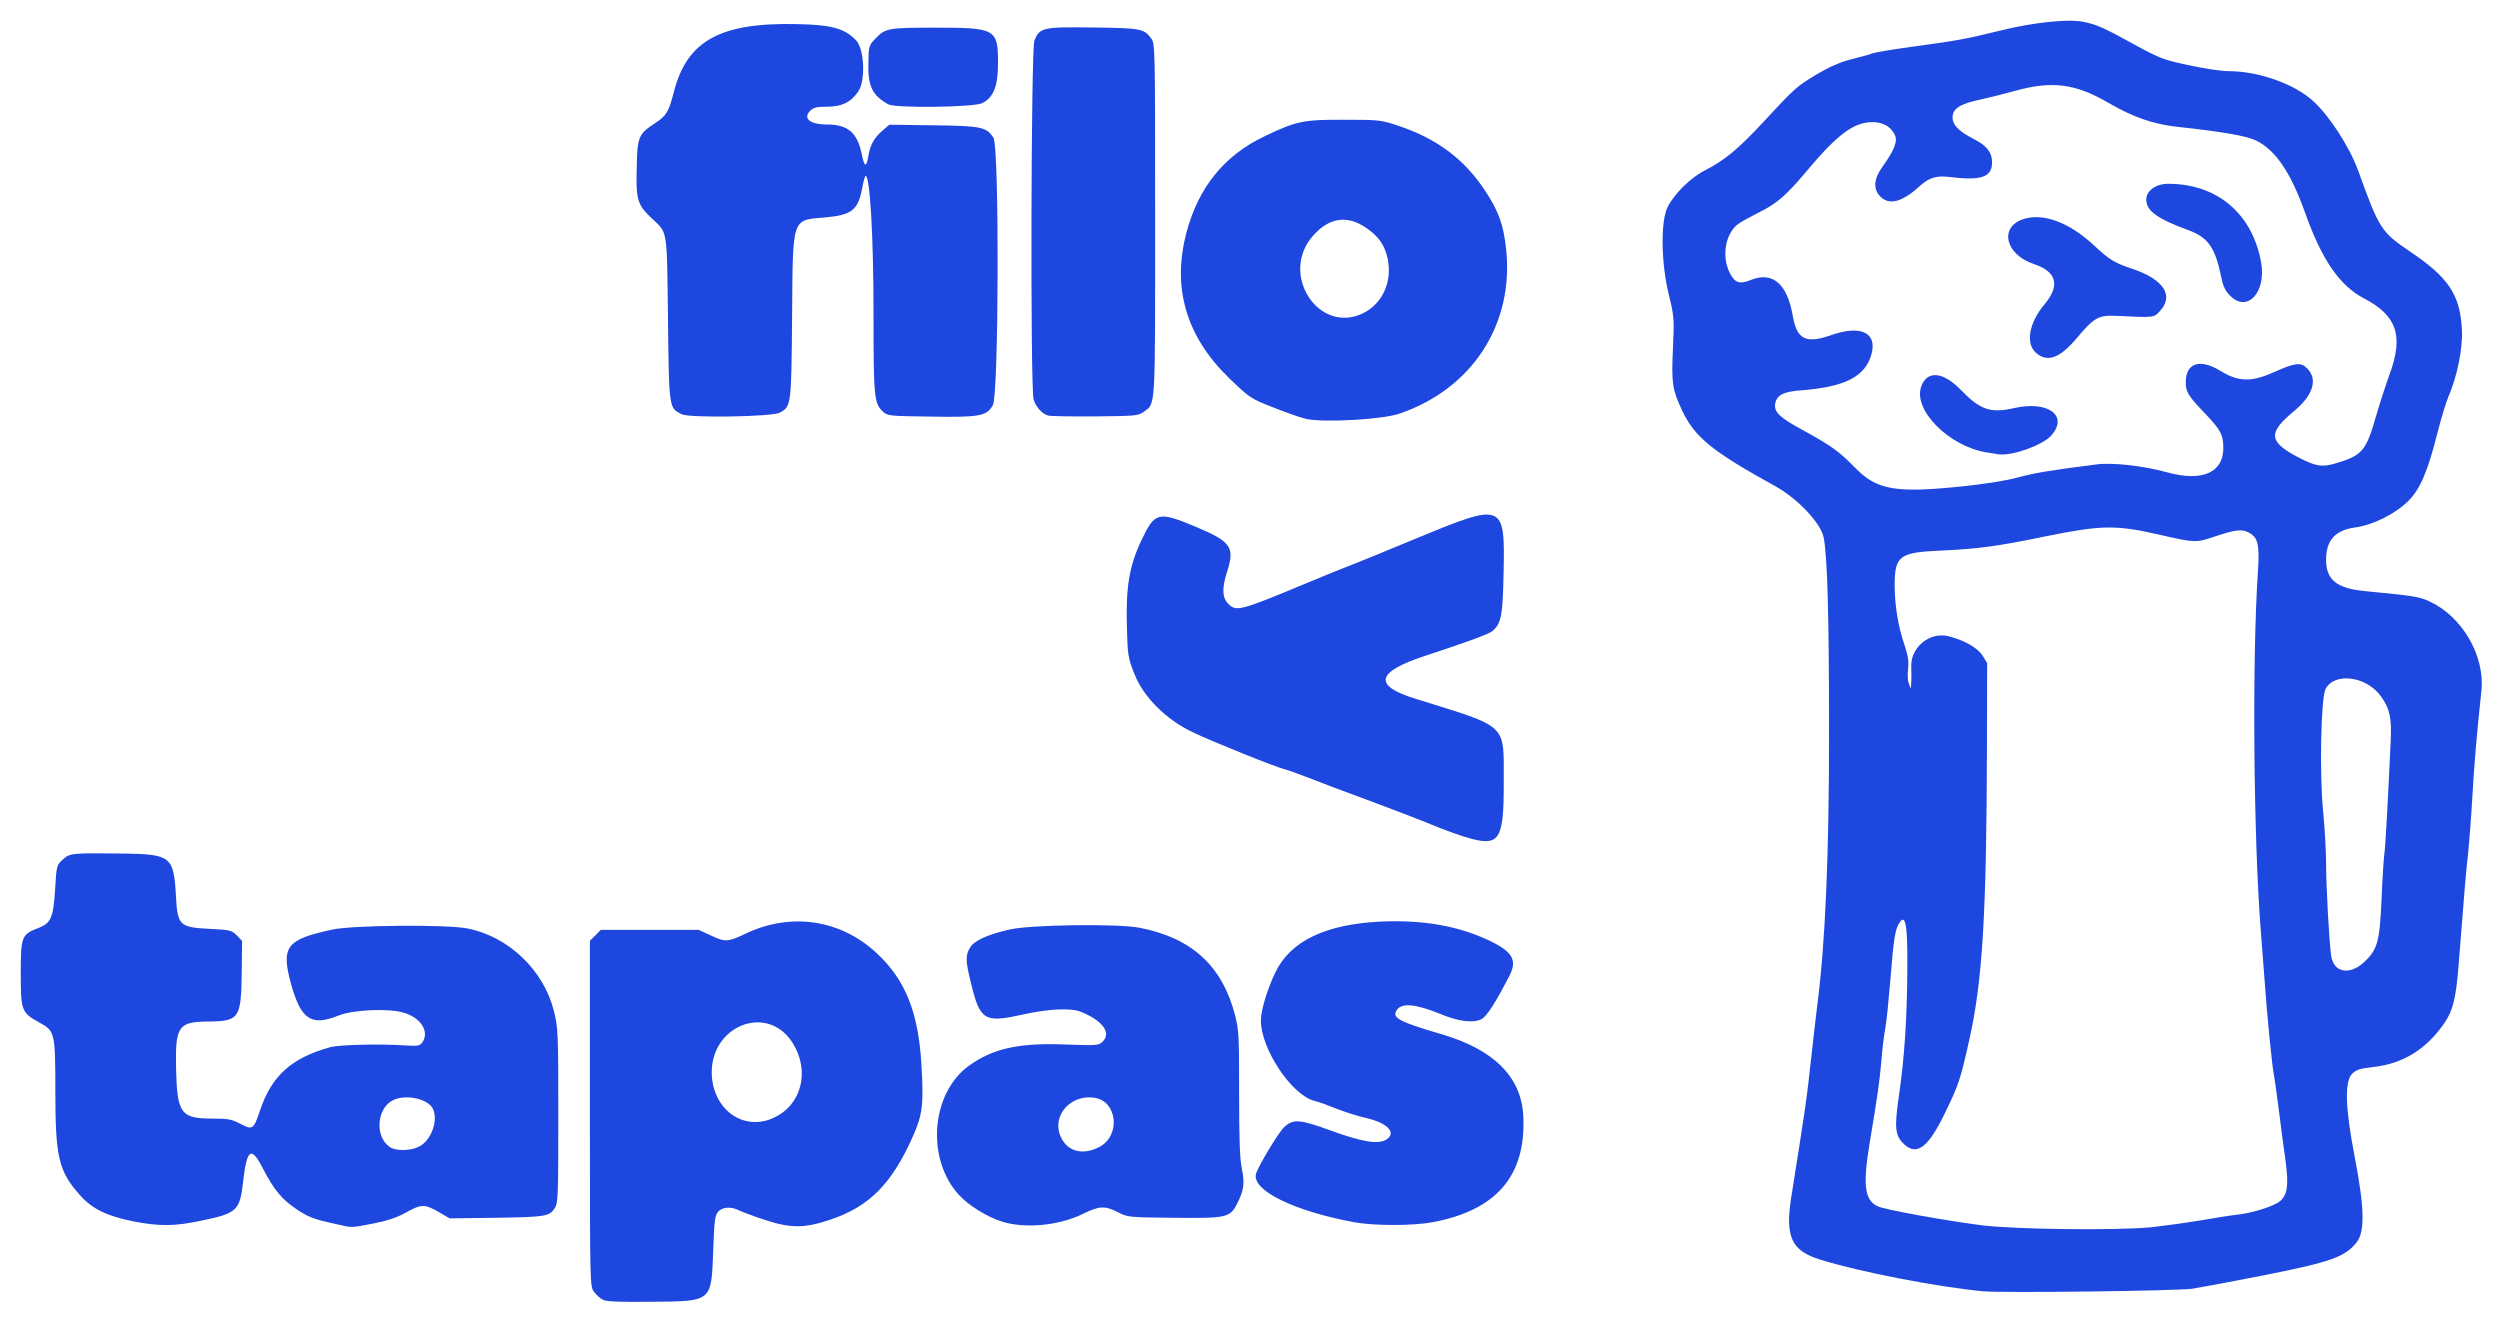
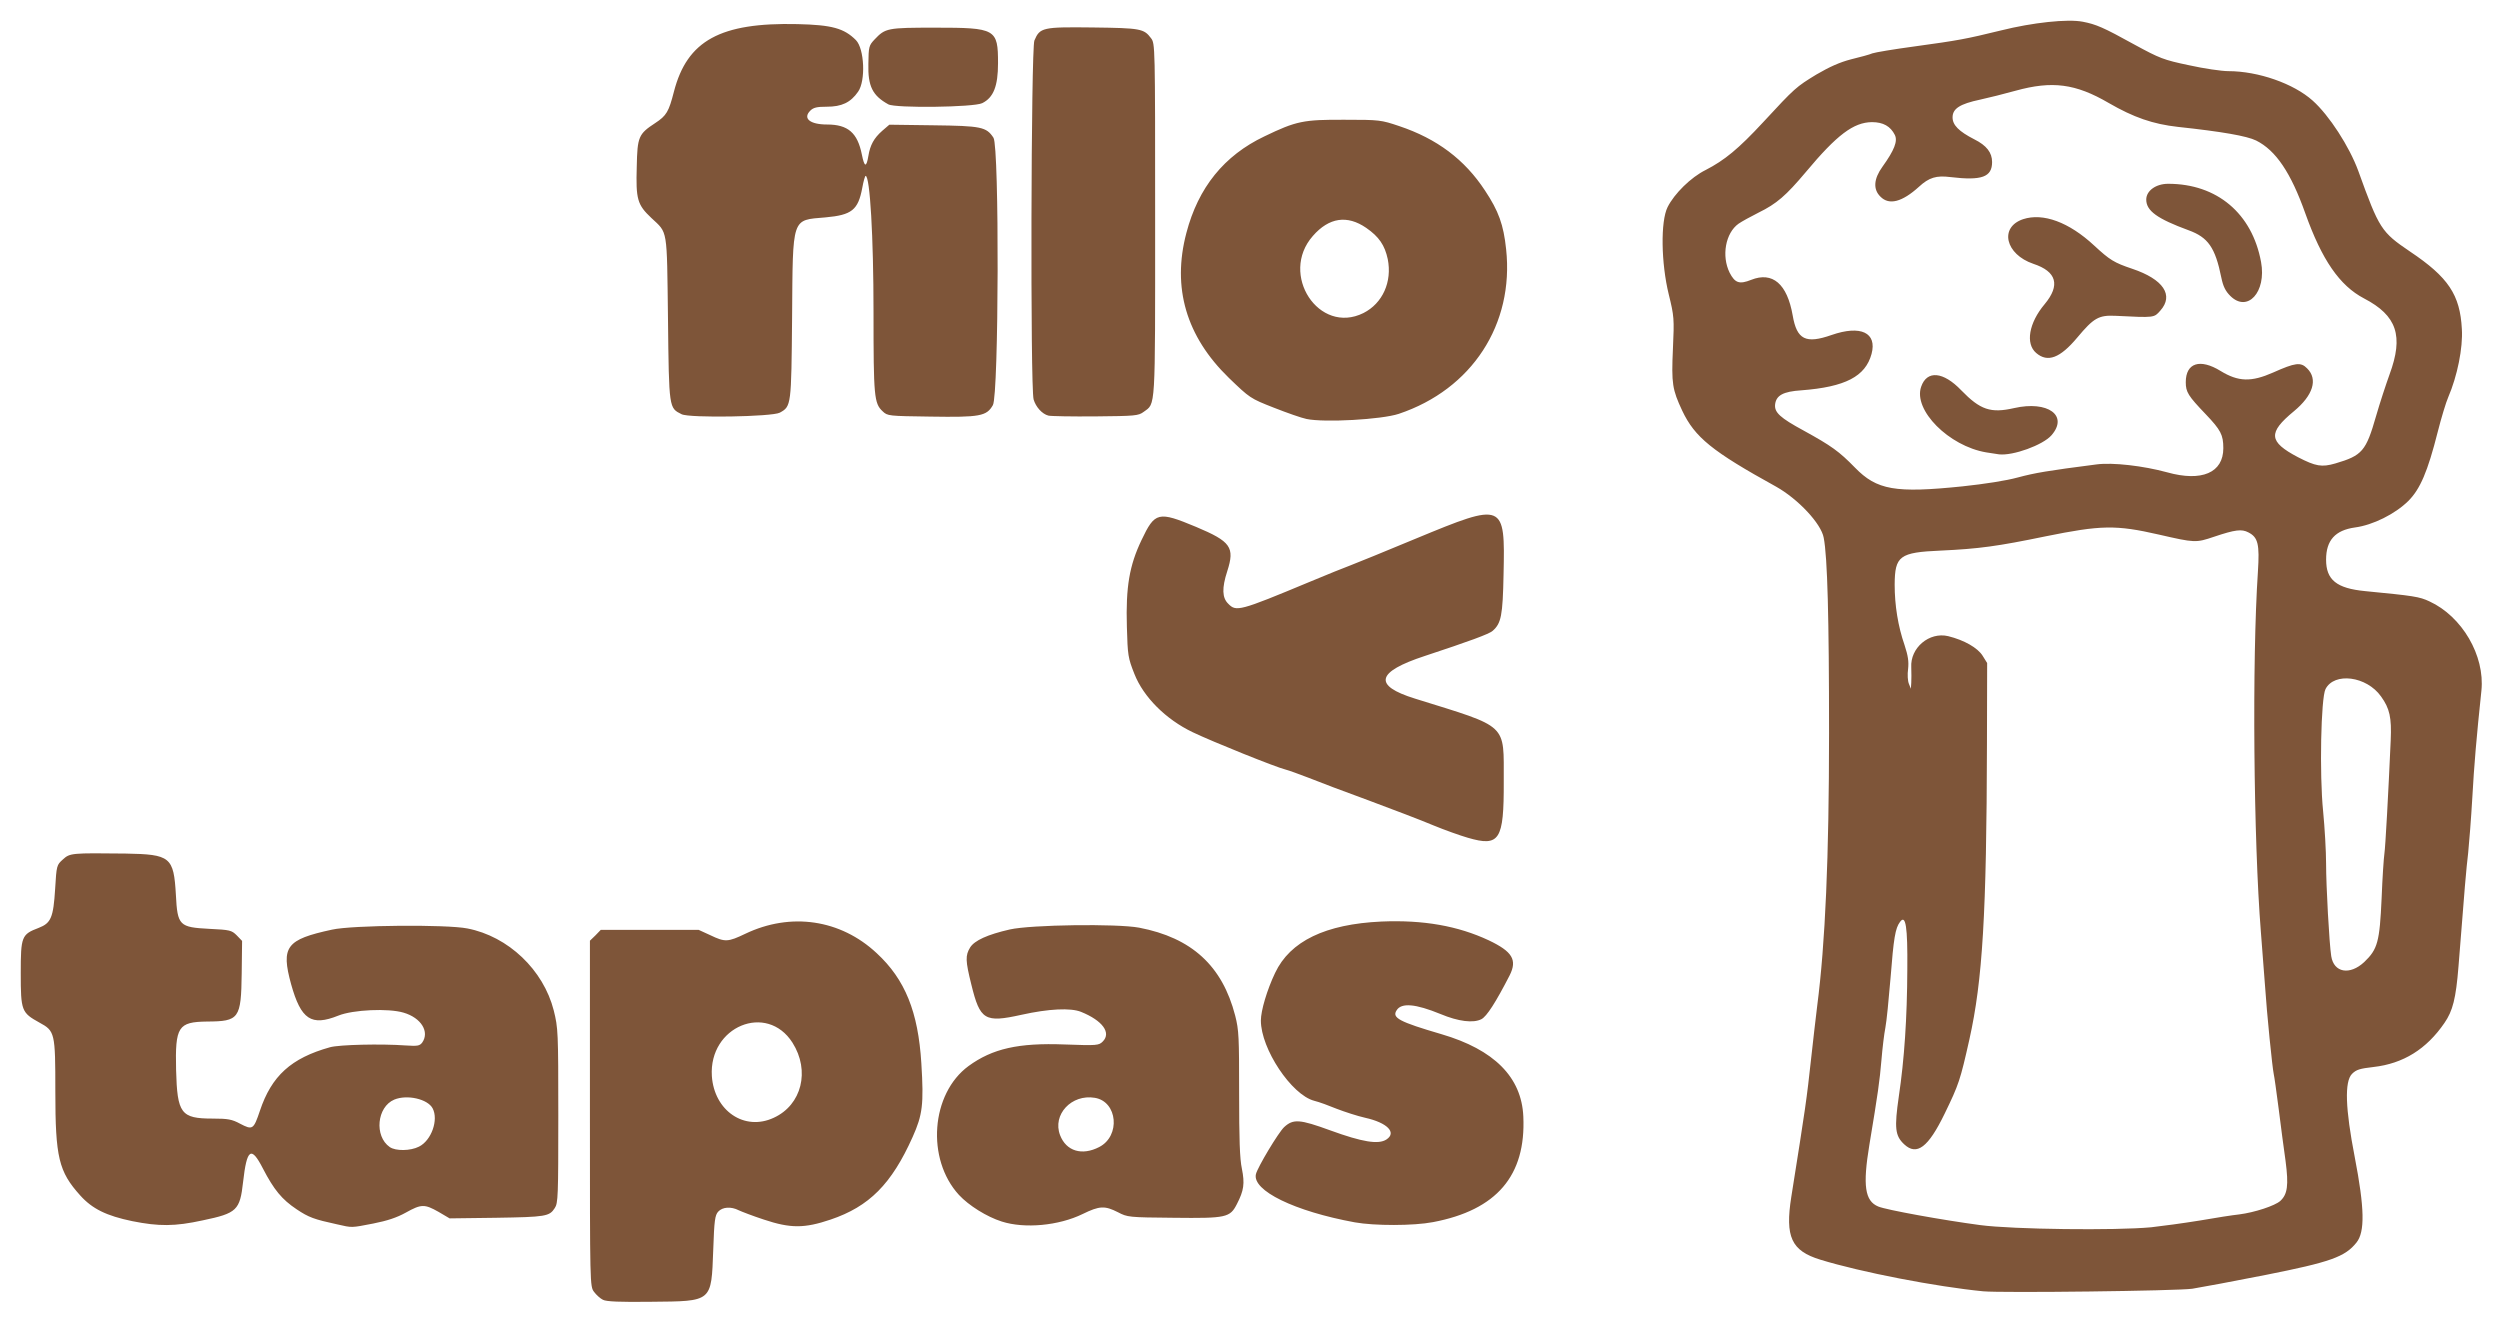
<svg xmlns="http://www.w3.org/2000/svg" viewBox="236 513 1265 668">
-   <path fill="#1e47e0" fill-rule="evenodd" d="M541.1 1170.7C539.8 1170.1 537.7 1168.2 536.6 1166.7C534.5 1163.9 534.5 1163.6 534.5 1076.4L534.5 989.0L537.3 986.3L540.0 983.5L564.8 983.5L589.5 983.5L595.4 986.2C602.9 989.8 604.3 989.7 613.1 985.5C636.1 974.5 661.3 978.2 679.6 995.3C694.0 1008.6 700.6 1025.0 702.2 1051.0C703.5 1071.9 702.8 1077.1 697.8 1088.3C687.1 1112.2 675.8 1123.5 656.3 1130.1C643.0 1134.6 636.0 1134.6 622.5 1130.1C617.0 1128.3 611.3 1126.1 609.8 1125.4C605.9 1123.4 601.6 1123.7 599.4 1126.1C597.8 1127.9 597.4 1130.4 596.9 1145.4C595.9 1172.0 596.6 1171.4 565.5 1171.7C549.5 1171.9 542.8 1171.6 541.1 1170.7ZM1239.5 1166.4C1215.8 1164.1 1177.5 1156.7 1157.1 1150.4C1142.4 1145.9 1139.2 1138.9 1142.4 1118.6C1149.7 1072.6 1150.1 1070.0 1152.5 1048.0C1153.4 1040.0 1154.7 1028.3 1155.5 1022.0C1159.6 990.4 1161.5 946.5 1161.5 884.0C1161.5 825.4 1160.7 794.8 1158.8 785.1C1157.5 777.9 1145.8 765.5 1134.8 759.3C1102.2 741.3 1093.6 734.3 1087.2 720.8C1082.2 710.1 1081.7 707.2 1082.5 689.5C1083.2 674.2 1083.1 673.0 1080.4 662.0C1076.5 646.1 1076.2 625.0 1079.8 617.8C1083.2 611.0 1091.6 602.7 1099.1 599.0C1108.6 594.1 1115.6 588.4 1128.2 574.8C1144.3 557.4 1144.8 557.0 1155.1 550.7C1161.8 546.8 1166.9 544.5 1172.7 543.0C1177.2 541.9 1182.1 540.6 1183.4 540.0C1184.8 539.5 1194.3 537.9 1204.7 536.5C1227.2 533.4 1230.5 532.8 1248.5 528.4C1264.5 524.4 1282.2 522.5 1289.9 524.0C1296.6 525.3 1300.2 526.8 1316.1 535.6C1328.8 542.5 1330.7 543.3 1343.6 546.0C1351.2 547.7 1360.2 549.0 1363.5 549.0C1378.7 549.0 1396.6 555.3 1406.2 563.9C1414.6 571.4 1424.8 587.2 1429.3 599.5C1439.9 628.9 1440.9 630.4 1455.5 640.3C1474.9 653.3 1480.8 662.2 1481.7 679.5C1482.3 689.0 1479.4 703.3 1474.8 714.0C1473.7 716.5 1471.3 724.4 1469.5 731.5C1464.4 751.7 1460.6 760.5 1454.6 766.5C1447.9 773.1 1436.7 778.7 1427.6 779.9C1417.6 781.3 1413.0 786.4 1413.0 796.2C1413.0 806.4 1418.3 810.7 1432.7 812.1C1457.4 814.5 1460.2 814.9 1465.3 817.3C1481.8 824.9 1493.4 844.7 1491.6 862.4C1489.1 886.1 1487.9 900.2 1487.0 916.5C1486.4 927.0 1485.4 939.5 1484.9 944.5C1483.9 952.8 1483.1 962.3 1480.0 1002.0C1478.7 1018.3 1477.1 1024.5 1472.9 1030.6C1463.8 1043.9 1452.0 1051.2 1437.0 1052.9C1430.1 1053.7 1428.3 1054.2 1426.1 1056.4C1422.3 1060.3 1422.7 1073.8 1427.5 1098.5C1432.5 1124.4 1432.7 1136.3 1428.4 1141.7C1422.6 1149.0 1415.2 1151.6 1382.5 1158.1C1366.4 1161.3 1349.6 1164.4 1345.3 1165.1C1337.9 1166.2 1248.8 1167.3 1239.5 1166.4ZM1324.5 1134.0C1330.0 1133.4 1341.0 1131.9 1349.0 1130.6C1357.0 1129.2 1366.0 1127.8 1369.0 1127.5C1376.9 1126.5 1387.1 1123.1 1389.8 1120.7C1393.5 1117.3 1394.1 1112.8 1392.5 1100.5C1391.6 1094.5 1390.1 1082.5 1389.0 1074.0C1387.9 1065.5 1386.8 1057.6 1386.5 1056.4C1385.8 1053.1 1383.1 1026.9 1382.0 1010.5C1381.4 1002.2 1380.5 990.5 1380.0 984.5C1376.3 938.3 1375.5 847.2 1378.5 802.3C1379.4 788.4 1378.6 784.9 1373.7 782.4C1370.3 780.6 1367.0 781.0 1356.3 784.6C1347.1 787.7 1346.7 787.7 1328.4 783.5C1306.6 778.5 1299.1 778.7 1271.0 784.4C1246.8 789.4 1237.4 790.7 1218.0 791.6C1197.1 792.5 1194.8 794.3 1194.7 808.8C1194.7 819.3 1196.4 829.9 1199.7 839.4C1201.5 844.9 1201.9 847.7 1201.5 851.5C1201.1 854.2 1201.3 857.6 1201.9 859.0L1202.9 861.5L1203.1 858.5C1203.2 856.9 1203.2 853.3 1203.1 850.7C1202.5 840.8 1212.2 832.6 1221.8 834.9C1229.9 836.9 1236.7 840.8 1239.2 844.8L1241.5 848.5L1241.4 889.5C1241.2 975.5 1239.2 1009.0 1232.5 1039.0C1227.9 1059.5 1227.2 1061.7 1220.0 1076.5C1211.7 1093.6 1205.9 1098.0 1199.5 1092.0C1194.9 1087.7 1194.5 1083.8 1196.8 1067.8C1199.6 1049.0 1201.0 1028.1 1201.1 1003.5C1201.3 981.8 1200.3 975.5 1197.4 979.5C1195.0 982.7 1194.2 987.6 1192.6 1008.0C1191.7 1018.8 1190.6 1030.0 1190.0 1033.0C1189.4 1036.0 1188.5 1043.4 1188.0 1049.5C1187.1 1060.0 1186.3 1065.9 1181.9 1092.3C1178.5 1112.9 1179.6 1120.7 1186.4 1123.5C1190.4 1125.2 1219.1 1130.4 1238.0 1132.9C1254.5 1135.1 1306.6 1135.7 1324.5 1134.0ZM406.5 1132.5C395.0 1130.0 392.2 1129.0 386.1 1124.9C378.6 1119.9 374.6 1115.0 369.0 1104.2C363.1 1092.7 360.9 1094.2 359.0 1111.1C357.4 1125.4 355.9 1126.9 338.6 1130.5C324.4 1133.6 316.4 1133.6 302.9 1130.9C289.9 1128.2 282.7 1124.7 276.6 1117.9C265.7 1105.8 264.0 1098.7 264.0 1065.2C264.0 1035.4 263.8 1034.7 255.9 1030.4C246.9 1025.4 246.5 1024.5 246.5 1005.5C246.5 986.8 246.9 985.8 255.6 982.5C261.8 980.1 263.0 977.3 263.9 962.8C264.6 950.9 264.7 950.7 267.8 947.9C271.4 944.6 272.2 944.6 299.5 944.9C322.3 945.3 323.9 946.6 325.0 965.8C325.8 981.4 326.7 982.2 342.0 983.0C352.3 983.5 353.2 983.7 355.8 986.3L358.5 989.1L358.3 1005.6C358.0 1028.5 357.0 1029.8 340.8 1029.9C326.1 1030.1 324.6 1032.4 325.1 1054.4C325.7 1076.5 327.5 1079.0 343.6 1079.0C351.4 1079.0 353.4 1079.4 357.5 1081.6C363.8 1084.9 364.3 1084.6 367.5 1075.1C373.4 1057.4 383.3 1048.4 403.0 1042.9C407.6 1041.6 428.8 1041.1 441.3 1042.0C447.3 1042.4 448.3 1042.2 449.6 1040.6C453.5 1035.1 449.1 1028.0 440.2 1025.4C432.5 1023.1 414.6 1023.9 407.2 1026.9C393.5 1032.4 388.3 1028.9 383.3 1011.0C378.1 992.0 380.8 988.4 404.0 983.4C414.2 981.1 462.0 980.7 472.5 982.8C493.2 986.8 511.0 1003.8 516.2 1024.3C518.4 1033.2 518.5 1034.8 518.5 1077.5C518.5 1118.3 518.4 1121.8 516.7 1124.3C514.0 1128.5 512.2 1128.8 486.9 1129.2L463.5 1129.5L457.9 1126.2C450.8 1122.2 449.2 1122.2 441.3 1126.6C436.8 1129.1 432.0 1130.7 424.9 1132.1C413.5 1134.3 414.4 1134.3 406.5 1132.5ZM742.9 1131.1C735.3 1128.7 726.2 1123.0 721.2 1117.6C704.6 1099.5 707.0 1066.4 726.1 1052.4C738.2 1043.6 751.3 1040.6 774.7 1041.5C791.2 1042.1 792.0 1042.0 794.0 1040.0C798.4 1035.6 793.9 1029.4 783.0 1025.0C777.8 1022.9 766.7 1023.4 752.8 1026.5C734.3 1030.6 731.9 1029.2 727.5 1011.2C724.5 999.1 724.4 996.5 726.9 992.4C729.1 988.9 735.6 985.9 747.0 983.3C757.7 980.9 801.2 980.3 812.4 982.4C839.0 987.5 854.5 1001.7 861.0 1026.9C862.9 1034.3 863.0 1037.8 863.0 1066.3C863.0 1089.2 863.3 1099.3 864.4 1104.4C865.9 1111.9 865.4 1115.4 861.9 1122.2C858.4 1129.1 856.6 1129.5 830.0 1129.2C807.0 1129.0 806.5 1128.9 801.7 1126.4C795.0 1123.0 792.4 1123.1 783.8 1127.3C771.7 1133.2 754.5 1134.8 742.9 1131.1ZM921.5 1131.5C891.0 1125.9 869.5 1115.4 871.5 1107.1C872.4 1103.5 882.9 1086.0 885.8 1083.3C890.4 1079.1 893.6 1079.3 909.2 1085.0C925.4 1090.9 933.5 1092.2 937.5 1089.6C942.9 1086.1 938.0 1081.1 926.8 1078.6C922.8 1077.7 916.4 1075.6 912.5 1074.1C908.6 1072.5 903.5 1070.6 901.0 1070.0C889.5 1067.0 874.0 1043.7 874.0 1029.4C874.0 1024.4 877.1 1013.9 881.2 1005.3C888.8 989.2 906.7 980.6 935.0 979.3C956.2 978.4 973.7 981.5 989.3 988.8C1001.3 994.5 1003.8 998.7 999.9 1006.5C992.8 1020.3 988.3 1027.3 985.6 1028.7C981.5 1030.8 974.0 1029.9 964.9 1026.1C952.2 1020.9 945.1 1020.3 942.7 1024.2C940.2 1028.0 943.9 1030.0 965.4 1036.3C992.0 1044.1 1005.9 1058.0 1006.8 1077.9C1008.2 1107.9 993.3 1125.3 961.1 1131.4C951.2 1133.3 931.5 1133.3 921.5 1131.5ZM792.2 1093.4C803.1 1087.8 801.5 1070.4 790.0 1068.5C778.2 1066.5 768.4 1077.0 772.4 1087.4C775.5 1095.5 783.5 1097.9 792.2 1093.4ZM448.0 1093.2C454.3 1090.1 458.0 1079.6 454.9 1073.8C452.4 1069.1 442.0 1066.7 435.5 1069.4C426.7 1073.1 425.3 1087.9 433.2 1093.4C436.2 1095.5 443.7 1095.4 448.0 1093.2ZM627.5 1078.6C641.7 1072.1 646.0 1054.8 637.0 1040.6C624.0 1020.2 594.6 1032.4 596.2 1057.5C597.4 1075.1 612.7 1085.5 627.5 1078.6ZM1432.3 999.8C1439.1 993.3 1440.1 989.6 1441.1 967.5C1441.5 957.0 1442.2 946.9 1442.5 945.0C1443.0 941.9 1444.5 914.7 1445.7 887.5C1446.2 876.1 1445.2 871.5 1440.8 865.4C1433.5 855.1 1417.1 853.0 1412.7 861.7C1410.4 866.2 1409.6 904.8 1411.5 923.5C1412.3 931.8 1413.0 943.7 1413.0 950.0C1413.0 961.3 1414.6 990.4 1415.6 996.8C1416.9 1005.2 1425.0 1006.6 1432.3 999.8ZM978.7 936.9C974.9 935.8 967.0 933.0 961.2 930.6C955.3 928.1 940.6 922.5 928.5 918.0C916.4 913.6 902.7 908.4 898.0 906.5C893.3 904.7 888.1 902.8 886.5 902.4C881.8 901.3 849.5 888.3 839.5 883.5C825.9 877.0 814.6 865.7 810.0 854.0C806.8 845.9 806.6 844.7 806.2 830.2C805.6 809.9 807.5 799.1 813.6 786.3C820.4 772.0 822.0 771.6 841.2 779.6C858.8 787.0 860.9 789.9 857.0 802.0C854.2 810.6 854.4 815.5 857.5 818.5C861.5 822.6 863.0 822.3 898.5 807.5C907.3 803.8 916.8 800.0 919.5 799.0C922.2 798.0 937.1 791.9 952.5 785.5C997.2 767.0 997.6 767.2 996.8 803.6C996.4 824.5 995.6 828.4 991.3 832.2C989.6 833.8 979.1 837.6 957.0 844.9C932.3 853.0 930.7 859.9 952.0 866.5C999.8 881.4 996.8 878.7 996.9 908.5C997.0 938.2 994.8 941.6 978.7 936.9ZM1229.0 759.1C1240.3 757.9 1251.2 756.2 1257.0 754.6C1265.6 752.3 1271.9 751.2 1296.8 748.0C1305.0 746.9 1320.5 748.7 1332.6 752.0C1350.1 756.9 1361.0 752.2 1361.0 739.8C1361.0 733.0 1359.7 730.6 1352.1 722.6C1343.2 713.3 1342.0 711.4 1342.0 706.4C1342.0 696.6 1349.2 694.3 1359.6 700.7C1368.6 706.2 1375.1 706.4 1386.2 701.5C1397.4 696.5 1400.2 696.1 1403.4 699.4C1409.0 704.9 1406.4 713.1 1396.7 721.1C1383.5 732.0 1383.9 736.5 1398.7 744.3C1407.8 749.0 1410.8 749.5 1417.7 747.5C1431.3 743.5 1433.2 741.3 1438.3 723.5C1440.2 716.9 1443.3 707.5 1445.1 702.5C1452.3 683.0 1448.9 672.7 1432.2 664.0C1419.8 657.5 1410.9 644.5 1402.5 621.0C1395.2 600.4 1387.6 589.1 1377.6 584.1C1372.9 581.8 1360.3 579.6 1338.0 577.2C1325.4 575.8 1315.6 572.4 1303.0 565.1C1286.2 555.3 1274.4 553.8 1255.9 558.9C1250.2 560.5 1242.1 562.5 1238.0 563.4C1227.6 565.6 1224.0 568.0 1224.0 572.4C1224.0 576.3 1227.2 579.5 1235.0 583.5C1241.2 586.6 1244.0 590.2 1244.0 595.0C1244.0 602.6 1238.8 604.5 1222.9 602.6C1215.8 601.7 1212.1 602.8 1207.0 607.5C1198.5 615.2 1191.9 617.0 1187.5 612.5C1183.7 608.8 1184.1 603.5 1188.5 597.4C1194.6 588.9 1196.3 584.4 1194.8 581.3C1192.6 576.9 1188.9 574.8 1183.2 574.8C1173.9 574.9 1165.5 581.2 1149.8 600.0C1139.7 612.0 1135.0 616.1 1125.8 620.6C1121.8 622.6 1117.3 625.1 1115.7 626.2C1109.1 630.9 1107.0 642.5 1111.2 651.0C1113.9 656.2 1116.1 657.0 1122.1 654.6C1132.9 650.3 1140.3 656.6 1143.1 672.6C1145.2 684.9 1149.7 687.1 1162.8 682.5C1177.5 677.4 1185.9 681.3 1183.0 692.1C1179.9 703.5 1169.7 708.8 1147.5 710.5C1138.2 711.1 1134.7 713.1 1134.2 717.7C1133.8 721.7 1136.7 724.4 1148.7 730.9C1162.7 738.6 1166.6 741.4 1174.6 749.6C1185.7 761.0 1195.0 762.6 1229.0 759.1ZM1241.0 741.9C1222.1 738.7 1204.0 720.5 1208.1 708.7C1211.0 700.2 1219.3 701.0 1228.4 710.5C1238.0 720.4 1243.3 722.2 1255.1 719.5C1272.3 715.6 1282.8 723.3 1274.0 733.3C1269.7 738.2 1254.6 743.7 1247.5 742.9C1247.0 742.8 1244.0 742.4 1241.0 741.9ZM897.1 725.0C894.6 724.5 887.2 721.9 880.6 719.3C868.6 714.6 868.4 714.4 857.8 704.2C836.2 683.2 829.0 658.6 836.3 630.9C842.3 607.9 855.4 591.7 875.8 582.0C892.0 574.2 895.5 573.5 916.5 573.6C934.0 573.6 934.8 573.7 944.0 576.8C963.1 583.2 977.1 593.7 987.4 609.4C994.3 619.8 996.8 626.7 998.1 639.1C1002.2 677.1 980.8 710.0 943.8 722.4C935.1 725.3 906.1 726.9 897.1 725.0ZM580.9 722.6C574.5 719.4 574.5 720.0 574.0 674.2C573.4 627.8 574.0 631.2 565.6 623.3C558.5 616.6 557.7 613.9 558.2 597.3C558.5 582.2 559.1 580.8 567.5 575.3C573.3 571.5 574.4 569.5 577.0 559.4C583.7 533.5 600.5 524.3 639.5 525.2C657.0 525.6 663.1 527.3 669.1 533.3C673.4 537.7 674.1 553.9 670.2 559.4C666.4 564.9 661.9 567.0 654.3 567.0C649.4 567.0 647.6 567.4 646.0 569.0C642.1 572.9 645.8 576.0 654.5 576.0C665.1 576.0 669.9 580.2 672.1 591.2C673.4 597.7 674.4 597.9 675.4 591.9C676.3 586.4 678.2 582.9 682.4 579.2L686.0 576.1L708.3 576.4C732.5 576.7 735.1 577.2 738.7 582.7C741.7 587.2 741.4 712.9 738.4 718.0C735.2 723.6 731.9 724.2 706.8 723.8C685.5 723.5 685.1 723.5 682.6 721.1C678.3 717.1 678.0 713.7 678.0 671.0C678.0 632.7 676.2 602.0 674.0 602.0C673.7 602.0 672.9 604.7 672.3 608.1C670.2 619.3 667.0 621.8 653.7 623.0C636.4 624.5 637.2 622.2 636.8 673.5C636.4 718.3 636.4 718.6 630.6 721.8C626.8 723.9 584.8 724.6 580.9 722.6ZM766.5 723.3C763.3 722.5 760.1 718.9 759.0 715.1C757.3 708.9 757.7 537.7 759.4 533.5C762.2 526.9 763.5 526.6 788.9 526.9C813.1 527.2 814.8 527.5 818.4 532.3C820.5 535.1 820.5 535.4 820.5 624.3C820.5 721.9 820.8 716.9 814.7 721.4C812.0 723.4 810.5 723.5 790.2 723.7C778.3 723.8 767.6 723.6 766.5 723.3ZM1266.3 691.6C1260.8 686.9 1262.6 676.4 1270.6 666.9C1278.6 657.3 1276.7 650.4 1264.9 646.5C1250.7 641.7 1247.5 628.0 1259.7 623.9C1269.8 620.6 1282.9 625.4 1295.6 637.2C1303.6 644.6 1305.7 645.9 1314.9 649.0C1330.7 654.3 1336.1 662.4 1329.1 670.2C1325.9 673.8 1326.4 673.8 1306.4 672.8C1297.9 672.4 1295.4 673.9 1287.1 683.8C1278.4 694.2 1272.1 696.6 1266.3 691.6ZM925.9 671.4C935.6 666.5 940.5 655.6 938.2 644.1C936.7 637.1 933.8 632.8 927.3 628.3C917.7 621.7 908.5 623.0 900.3 632.4C883.2 651.8 903.4 682.6 925.9 671.4ZM1364.5 662.7C1362.1 660.3 1360.9 657.9 1360.0 653.5C1356.9 638.2 1353.3 633.1 1343.4 629.5C1327.6 623.7 1322.0 619.7 1322.0 614.0C1322.0 609.5 1326.9 606.0 1333.1 606.0C1357.8 606.0 1375.6 621.0 1380.1 645.6C1382.9 660.8 1373.2 671.4 1364.5 662.7ZM685.5 565.8C677.5 561.4 675.1 556.6 675.4 545.3C675.5 536.6 675.7 536.0 678.5 533.0C684.0 527.2 684.9 527.0 709.2 527.0C739.9 527.0 741.0 527.6 741.0 545.0C741.0 556.6 738.7 562.4 733.0 565.2C728.8 567.3 689.1 567.8 685.5 565.8Z" />
+   <path fill="#7e5539" fill-rule="evenodd" d="M541.1 1170.7C539.8 1170.1 537.7 1168.2 536.6 1166.7C534.5 1163.9 534.5 1163.6 534.5 1076.4L534.5 989.0L537.3 986.3L540.0 983.5L564.8 983.5L589.5 983.5L595.4 986.2C602.9 989.8 604.3 989.7 613.1 985.5C636.1 974.5 661.3 978.2 679.6 995.3C694.0 1008.6 700.6 1025.0 702.2 1051.0C703.5 1071.9 702.8 1077.1 697.8 1088.3C687.1 1112.2 675.8 1123.5 656.3 1130.1C643.0 1134.6 636.0 1134.6 622.5 1130.1C617.0 1128.3 611.3 1126.1 609.8 1125.4C605.9 1123.4 601.6 1123.7 599.4 1126.1C597.8 1127.9 597.4 1130.4 596.9 1145.4C595.9 1172.0 596.6 1171.4 565.5 1171.7C549.5 1171.9 542.8 1171.6 541.1 1170.7ZM1239.5 1166.4C1215.8 1164.1 1177.5 1156.7 1157.1 1150.4C1142.4 1145.9 1139.2 1138.9 1142.4 1118.6C1149.7 1072.6 1150.1 1070.0 1152.5 1048.0C1153.4 1040.0 1154.7 1028.3 1155.5 1022.0C1159.6 990.4 1161.5 946.5 1161.5 884.0C1161.5 825.4 1160.7 794.8 1158.8 785.1C1157.5 777.9 1145.8 765.5 1134.8 759.3C1102.2 741.3 1093.6 734.3 1087.2 720.8C1082.2 710.1 1081.7 707.2 1082.5 689.5C1083.2 674.2 1083.1 673.0 1080.4 662.0C1076.5 646.1 1076.2 625.0 1079.8 617.8C1083.2 611.0 1091.6 602.7 1099.1 599.0C1108.6 594.1 1115.6 588.4 1128.2 574.8C1144.3 557.4 1144.8 557.0 1155.1 550.7C1161.8 546.8 1166.9 544.5 1172.7 543.0C1177.2 541.9 1182.1 540.6 1183.4 540.0C1184.8 539.5 1194.3 537.9 1204.7 536.5C1227.2 533.4 1230.5 532.8 1248.5 528.4C1264.5 524.4 1282.2 522.5 1289.9 524.0C1296.6 525.3 1300.2 526.8 1316.1 535.6C1328.8 542.5 1330.7 543.3 1343.6 546.0C1351.2 547.7 1360.2 549.0 1363.5 549.0C1378.7 549.0 1396.6 555.3 1406.2 563.9C1414.6 571.4 1424.8 587.2 1429.3 599.5C1439.9 628.9 1440.9 630.4 1455.5 640.3C1474.9 653.3 1480.8 662.2 1481.7 679.5C1482.3 689.0 1479.4 703.3 1474.8 714.0C1473.7 716.5 1471.3 724.4 1469.5 731.5C1464.4 751.7 1460.6 760.5 1454.6 766.5C1447.9 773.1 1436.7 778.7 1427.6 779.9C1417.6 781.3 1413.0 786.4 1413.0 796.2C1413.0 806.4 1418.3 810.7 1432.7 812.1C1457.4 814.5 1460.2 814.9 1465.3 817.3C1481.8 824.9 1493.4 844.7 1491.6 862.4C1489.1 886.1 1487.9 900.2 1487.0 916.5C1486.4 927.0 1485.4 939.5 1484.9 944.5C1483.9 952.8 1483.1 962.3 1480.0 1002.0C1478.7 1018.3 1477.1 1024.5 1472.9 1030.6C1463.8 1043.9 1452.0 1051.2 1437.0 1052.9C1430.1 1053.7 1428.3 1054.2 1426.1 1056.4C1422.3 1060.3 1422.7 1073.8 1427.5 1098.5C1432.5 1124.4 1432.7 1136.3 1428.4 1141.7C1422.6 1149.0 1415.2 1151.6 1382.5 1158.1C1366.4 1161.3 1349.6 1164.4 1345.3 1165.1C1337.9 1166.2 1248.8 1167.3 1239.5 1166.4ZM1324.5 1134.0C1330.0 1133.4 1341.0 1131.9 1349.0 1130.6C1357.0 1129.2 1366.0 1127.8 1369.0 1127.5C1376.9 1126.5 1387.1 1123.1 1389.8 1120.7C1393.5 1117.3 1394.1 1112.8 1392.5 1100.5C1391.6 1094.5 1390.1 1082.5 1389.0 1074.0C1387.9 1065.5 1386.8 1057.6 1386.5 1056.4C1385.8 1053.1 1383.1 1026.9 1382.0 1010.5C1381.4 1002.2 1380.5 990.5 1380.0 984.5C1376.3 938.3 1375.5 847.2 1378.5 802.3C1379.4 788.4 1378.6 784.9 1373.7 782.4C1370.3 780.6 1367.0 781.0 1356.3 784.6C1347.1 787.7 1346.7 787.7 1328.4 783.5C1306.6 778.5 1299.1 778.7 1271.0 784.4C1246.8 789.4 1237.4 790.7 1218.0 791.6C1197.1 792.5 1194.8 794.3 1194.7 808.8C1194.7 819.3 1196.4 829.9 1199.7 839.4C1201.5 844.9 1201.9 847.7 1201.5 851.5C1201.1 854.2 1201.3 857.6 1201.9 859.0L1202.9 861.5L1203.1 858.5C1203.2 856.9 1203.2 853.3 1203.1 850.7C1202.5 840.8 1212.2 832.6 1221.8 834.9C1229.9 836.9 1236.7 840.8 1239.2 844.8L1241.5 848.5L1241.4 889.5C1241.2 975.5 1239.2 1009.0 1232.5 1039.0C1227.9 1059.5 1227.2 1061.7 1220.0 1076.5C1211.7 1093.6 1205.9 1098.0 1199.5 1092.0C1194.9 1087.7 1194.5 1083.8 1196.8 1067.8C1199.6 1049.0 1201.0 1028.1 1201.1 1003.5C1201.3 981.8 1200.3 975.5 1197.4 979.5C1195.0 982.7 1194.2 987.6 1192.6 1008.0C1191.7 1018.8 1190.6 1030.0 1190.0 1033.0C1189.4 1036.0 1188.5 1043.4 1188.0 1049.5C1187.1 1060.0 1186.3 1065.9 1181.9 1092.3C1178.5 1112.9 1179.6 1120.7 1186.4 1123.5C1190.4 1125.2 1219.1 1130.4 1238.0 1132.9C1254.5 1135.1 1306.6 1135.7 1324.5 1134.0ZM406.5 1132.5C395.0 1130.0 392.2 1129.0 386.1 1124.9C378.6 1119.9 374.6 1115.0 369.0 1104.2C363.1 1092.7 360.9 1094.2 359.0 1111.1C357.4 1125.4 355.9 1126.9 338.6 1130.5C324.4 1133.6 316.4 1133.6 302.9 1130.9C289.9 1128.2 282.7 1124.7 276.6 1117.9C265.7 1105.8 264.0 1098.7 264.0 1065.2C264.0 1035.4 263.8 1034.7 255.9 1030.4C246.9 1025.4 246.5 1024.5 246.5 1005.5C246.5 986.8 246.9 985.8 255.6 982.5C261.8 980.1 263.0 977.3 263.9 962.8C264.6 950.9 264.7 950.7 267.8 947.9C271.4 944.6 272.2 944.6 299.5 944.9C322.3 945.3 323.9 946.6 325.0 965.8C325.8 981.4 326.7 982.2 342.0 983.0C352.3 983.5 353.2 983.7 355.8 986.3L358.5 989.1L358.3 1005.6C358.0 1028.5 357.0 1029.8 340.8 1029.9C326.1 1030.1 324.6 1032.4 325.1 1054.4C325.7 1076.5 327.5 1079.0 343.6 1079.0C351.4 1079.0 353.4 1079.4 357.5 1081.6C363.8 1084.9 364.3 1084.6 367.5 1075.1C373.4 1057.4 383.3 1048.4 403.0 1042.9C407.6 1041.6 428.8 1041.1 441.3 1042.0C447.3 1042.4 448.3 1042.2 449.6 1040.6C453.5 1035.1 449.1 1028.0 440.2 1025.4C432.5 1023.1 414.6 1023.9 407.2 1026.9C393.5 1032.4 388.3 1028.9 383.3 1011.0C378.1 992.0 380.8 988.4 404.0 983.4C414.2 981.1 462.0 980.7 472.5 982.8C493.2 986.8 511.0 1003.8 516.2 1024.3C518.4 1033.2 518.5 1034.8 518.5 1077.5C518.5 1118.3 518.4 1121.8 516.7 1124.3C514.0 1128.5 512.2 1128.8 486.9 1129.2L463.5 1129.5L457.9 1126.2C450.8 1122.2 449.2 1122.2 441.3 1126.6C436.8 1129.1 432.0 1130.7 424.9 1132.1C413.5 1134.3 414.4 1134.3 406.5 1132.5ZM742.9 1131.1C735.3 1128.7 726.2 1123.0 721.2 1117.6C704.6 1099.5 707.0 1066.4 726.1 1052.4C738.2 1043.6 751.3 1040.6 774.7 1041.5C791.2 1042.1 792.0 1042.0 794.0 1040.0C798.4 1035.6 793.9 1029.4 783.0 1025.0C777.8 1022.9 766.7 1023.4 752.8 1026.5C734.3 1030.6 731.9 1029.2 727.5 1011.2C724.5 999.1 724.4 996.5 726.9 992.4C729.1 988.9 735.6 985.9 747.0 983.3C757.7 980.9 801.2 980.3 812.4 982.4C839.0 987.5 854.5 1001.7 861.0 1026.9C862.9 1034.3 863.0 1037.8 863.0 1066.3C863.0 1089.2 863.3 1099.3 864.4 1104.4C865.9 1111.9 865.4 1115.4 861.9 1122.2C858.4 1129.1 856.6 1129.5 830.0 1129.2C807.0 1129.0 806.5 1128.9 801.7 1126.4C795.0 1123.0 792.4 1123.1 783.8 1127.3C771.7 1133.2 754.5 1134.8 742.9 1131.1ZM921.5 1131.5C891.0 1125.9 869.5 1115.4 871.5 1107.1C872.4 1103.5 882.9 1086.0 885.8 1083.3C890.4 1079.1 893.6 1079.3 909.2 1085.0C925.4 1090.9 933.5 1092.2 937.5 1089.6C942.9 1086.1 938.0 1081.1 926.8 1078.6C922.8 1077.7 916.4 1075.6 912.5 1074.1C908.6 1072.5 903.5 1070.6 901.0 1070.0C889.5 1067.0 874.0 1043.7 874.0 1029.4C874.0 1024.4 877.1 1013.9 881.2 1005.3C888.8 989.2 906.7 980.6 935.0 979.3C956.2 978.4 973.7 981.5 989.3 988.8C1001.3 994.5 1003.8 998.7 999.9 1006.5C992.8 1020.3 988.3 1027.3 985.6 1028.7C981.5 1030.8 974.0 1029.9 964.9 1026.1C952.2 1020.9 945.1 1020.3 942.7 1024.2C940.2 1028.0 943.9 1030.0 965.4 1036.3C992.0 1044.1 1005.9 1058.0 1006.8 1077.9C1008.2 1107.9 993.3 1125.3 961.1 1131.4C951.2 1133.3 931.5 1133.3 921.5 1131.5ZM792.2 1093.4C803.1 1087.8 801.5 1070.4 790.0 1068.5C778.2 1066.5 768.4 1077.0 772.4 1087.4C775.5 1095.5 783.5 1097.9 792.2 1093.4ZM448.0 1093.2C454.3 1090.1 458.0 1079.6 454.9 1073.8C452.4 1069.1 442.0 1066.7 435.5 1069.4C426.7 1073.1 425.3 1087.9 433.2 1093.4C436.2 1095.5 443.7 1095.4 448.0 1093.2ZM627.5 1078.6C641.7 1072.1 646.0 1054.8 637.0 1040.6C624.0 1020.2 594.6 1032.4 596.2 1057.5C597.4 1075.1 612.7 1085.5 627.5 1078.6ZM1432.3 999.8C1439.1 993.3 1440.1 989.6 1441.1 967.5C1441.5 957.0 1442.2 946.9 1442.5 945.0C1443.0 941.9 1444.5 914.7 1445.7 887.5C1446.2 876.1 1445.2 871.5 1440.8 865.4C1433.5 855.1 1417.1 853.0 1412.7 861.7C1410.4 866.2 1409.6 904.8 1411.5 923.5C1412.3 931.8 1413.0 943.7 1413.0 950.0C1413.0 961.3 1414.6 990.4 1415.6 996.8C1416.9 1005.2 1425.0 1006.6 1432.3 999.8ZM978.7 936.9C974.9 935.8 967.0 933.0 961.2 930.6C955.3 928.1 940.6 922.5 928.5 918.0C916.4 913.6 902.7 908.4 898.0 906.5C893.3 904.7 888.1 902.8 886.5 902.4C881.8 901.3 849.5 888.3 839.5 883.5C825.9 877.0 814.6 865.7 810.0 854.0C806.8 845.9 806.6 844.7 806.2 830.2C805.6 809.9 807.5 799.1 813.6 786.3C820.4 772.0 822.0 771.6 841.2 779.6C858.8 787.0 860.9 789.9 857.0 802.0C854.2 810.6 854.4 815.5 857.5 818.5C861.5 822.6 863.0 822.3 898.5 807.5C907.3 803.8 916.8 800.0 919.5 799.0C922.2 798.0 937.1 791.9 952.5 785.5C997.2 767.0 997.6 767.2 996.8 803.6C996.4 824.5 995.6 828.4 991.3 832.2C989.6 833.8 979.1 837.6 957.0 844.9C932.3 853.0 930.7 859.9 952.0 866.5C999.8 881.4 996.8 878.7 996.9 908.5C997.0 938.2 994.8 941.6 978.7 936.9ZM1229.0 759.1C1240.3 757.9 1251.2 756.2 1257.0 754.6C1265.6 752.3 1271.9 751.2 1296.8 748.0C1305.0 746.9 1320.5 748.7 1332.6 752.0C1350.1 756.9 1361.0 752.2 1361.0 739.8C1361.0 733.0 1359.7 730.6 1352.1 722.6C1343.2 713.3 1342.0 711.4 1342.0 706.4C1342.0 696.6 1349.2 694.3 1359.6 700.7C1368.6 706.2 1375.1 706.4 1386.2 701.5C1397.4 696.5 1400.2 696.1 1403.4 699.4C1409.0 704.9 1406.4 713.1 1396.7 721.1C1383.5 732.0 1383.9 736.5 1398.7 744.3C1407.8 749.0 1410.8 749.5 1417.7 747.5C1431.3 743.5 1433.2 741.3 1438.3 723.5C1440.2 716.9 1443.3 707.5 1445.1 702.5C1452.3 683.0 1448.9 672.7 1432.2 664.0C1419.8 657.5 1410.9 644.5 1402.5 621.0C1395.2 600.4 1387.6 589.1 1377.6 584.1C1372.9 581.8 1360.3 579.6 1338.0 577.2C1325.4 575.8 1315.6 572.4 1303.0 565.1C1286.2 555.3 1274.4 553.8 1255.9 558.9C1250.2 560.5 1242.1 562.5 1238.0 563.4C1227.6 565.6 1224.0 568.0 1224.0 572.4C1224.0 576.3 1227.2 579.5 1235.0 583.5C1241.2 586.6 1244.0 590.2 1244.0 595.0C1244.0 602.6 1238.8 604.5 1222.9 602.6C1215.8 601.7 1212.1 602.8 1207.0 607.5C1198.5 615.2 1191.9 617.0 1187.5 612.5C1183.7 608.8 1184.1 603.5 1188.5 597.4C1194.6 588.9 1196.3 584.4 1194.8 581.3C1192.6 576.9 1188.9 574.8 1183.2 574.8C1173.9 574.9 1165.5 581.2 1149.8 600.0C1139.7 612.0 1135.0 616.1 1125.8 620.6C1121.8 622.6 1117.3 625.1 1115.7 626.2C1109.1 630.9 1107.0 642.5 1111.2 651.0C1113.9 656.2 1116.1 657.0 1122.1 654.6C1132.9 650.3 1140.3 656.6 1143.1 672.6C1145.2 684.9 1149.7 687.1 1162.8 682.5C1177.5 677.4 1185.9 681.3 1183.0 692.1C1179.9 703.5 1169.7 708.8 1147.5 710.5C1138.2 711.1 1134.7 713.1 1134.2 717.7C1133.8 721.7 1136.7 724.4 1148.7 730.9C1162.7 738.6 1166.6 741.4 1174.6 749.6C1185.7 761.0 1195.0 762.6 1229.0 759.1ZM1241.0 741.9C1222.1 738.7 1204.0 720.5 1208.1 708.7C1211.0 700.2 1219.3 701.0 1228.4 710.5C1238.0 720.4 1243.3 722.2 1255.1 719.5C1272.3 715.6 1282.8 723.3 1274.0 733.3C1269.7 738.2 1254.6 743.7 1247.5 742.9C1247.0 742.8 1244.0 742.4 1241.0 741.9ZM897.1 725.0C894.6 724.5 887.2 721.9 880.6 719.3C868.6 714.6 868.4 714.4 857.8 704.2C836.2 683.2 829.0 658.6 836.3 630.9C842.3 607.9 855.4 591.7 875.8 582.0C892.0 574.2 895.5 573.5 916.5 573.6C934.0 573.6 934.8 573.7 944.0 576.8C963.1 583.2 977.1 593.7 987.4 609.4C994.3 619.8 996.8 626.7 998.1 639.1C1002.2 677.1 980.8 710.0 943.8 722.4C935.1 725.3 906.1 726.9 897.1 725.0ZM580.9 722.6C574.5 719.4 574.5 720.0 574.0 674.2C573.4 627.8 574.0 631.2 565.6 623.3C558.5 616.6 557.7 613.9 558.2 597.3C558.5 582.2 559.1 580.8 567.5 575.3C573.3 571.5 574.4 569.5 577.0 559.4C583.7 533.5 600.5 524.3 639.5 525.2C657.0 525.6 663.1 527.3 669.1 533.3C673.4 537.7 674.1 553.9 670.2 559.4C666.4 564.9 661.9 567.0 654.3 567.0C649.4 567.0 647.6 567.4 646.0 569.0C642.1 572.9 645.8 576.0 654.5 576.0C665.1 576.0 669.9 580.2 672.1 591.2C673.4 597.7 674.4 597.9 675.4 591.9C676.3 586.4 678.2 582.9 682.4 579.2L686.0 576.1L708.3 576.4C732.5 576.7 735.1 577.2 738.7 582.7C741.7 587.2 741.4 712.9 738.4 718.0C735.2 723.6 731.9 724.2 706.8 723.8C685.5 723.5 685.1 723.5 682.6 721.1C678.3 717.1 678.0 713.7 678.0 671.0C678.0 632.7 676.2 602.0 674.0 602.0C673.7 602.0 672.9 604.7 672.3 608.1C670.2 619.3 667.0 621.8 653.7 623.0C636.4 624.5 637.2 622.2 636.8 673.5C636.4 718.3 636.4 718.6 630.6 721.8C626.8 723.9 584.8 724.6 580.9 722.6ZM766.5 723.3C763.3 722.5 760.1 718.9 759.0 715.1C757.3 708.9 757.7 537.7 759.4 533.5C762.2 526.9 763.5 526.6 788.9 526.9C813.1 527.2 814.8 527.5 818.4 532.3C820.5 535.1 820.5 535.4 820.5 624.3C820.5 721.9 820.8 716.9 814.7 721.4C812.0 723.4 810.5 723.5 790.2 723.7C778.3 723.8 767.6 723.6 766.5 723.3ZM1266.3 691.6C1260.8 686.9 1262.6 676.4 1270.6 666.9C1278.6 657.3 1276.7 650.4 1264.9 646.5C1250.7 641.7 1247.5 628.0 1259.7 623.9C1269.8 620.6 1282.9 625.4 1295.6 637.2C1303.6 644.6 1305.7 645.9 1314.9 649.0C1330.7 654.3 1336.1 662.4 1329.1 670.2C1325.9 673.8 1326.4 673.8 1306.4 672.8C1297.9 672.4 1295.4 673.9 1287.1 683.8C1278.4 694.2 1272.1 696.6 1266.3 691.6ZM925.9 671.4C935.6 666.5 940.5 655.6 938.2 644.1C936.7 637.1 933.8 632.8 927.3 628.3C917.7 621.7 908.5 623.0 900.3 632.4C883.2 651.8 903.4 682.6 925.9 671.4ZM1364.5 662.7C1362.1 660.3 1360.9 657.9 1360.0 653.5C1356.9 638.2 1353.3 633.1 1343.4 629.5C1327.6 623.7 1322.0 619.7 1322.0 614.0C1322.0 609.5 1326.9 606.0 1333.1 606.0C1357.8 606.0 1375.6 621.0 1380.1 645.6C1382.9 660.8 1373.2 671.4 1364.5 662.7ZM685.5 565.8C677.5 561.4 675.1 556.6 675.4 545.3C675.5 536.6 675.7 536.0 678.5 533.0C684.0 527.2 684.9 527.0 709.2 527.0C739.9 527.0 741.0 527.6 741.0 545.0C741.0 556.6 738.7 562.4 733.0 565.2C728.8 567.3 689.1 567.8 685.5 565.8Z" />
</svg>
